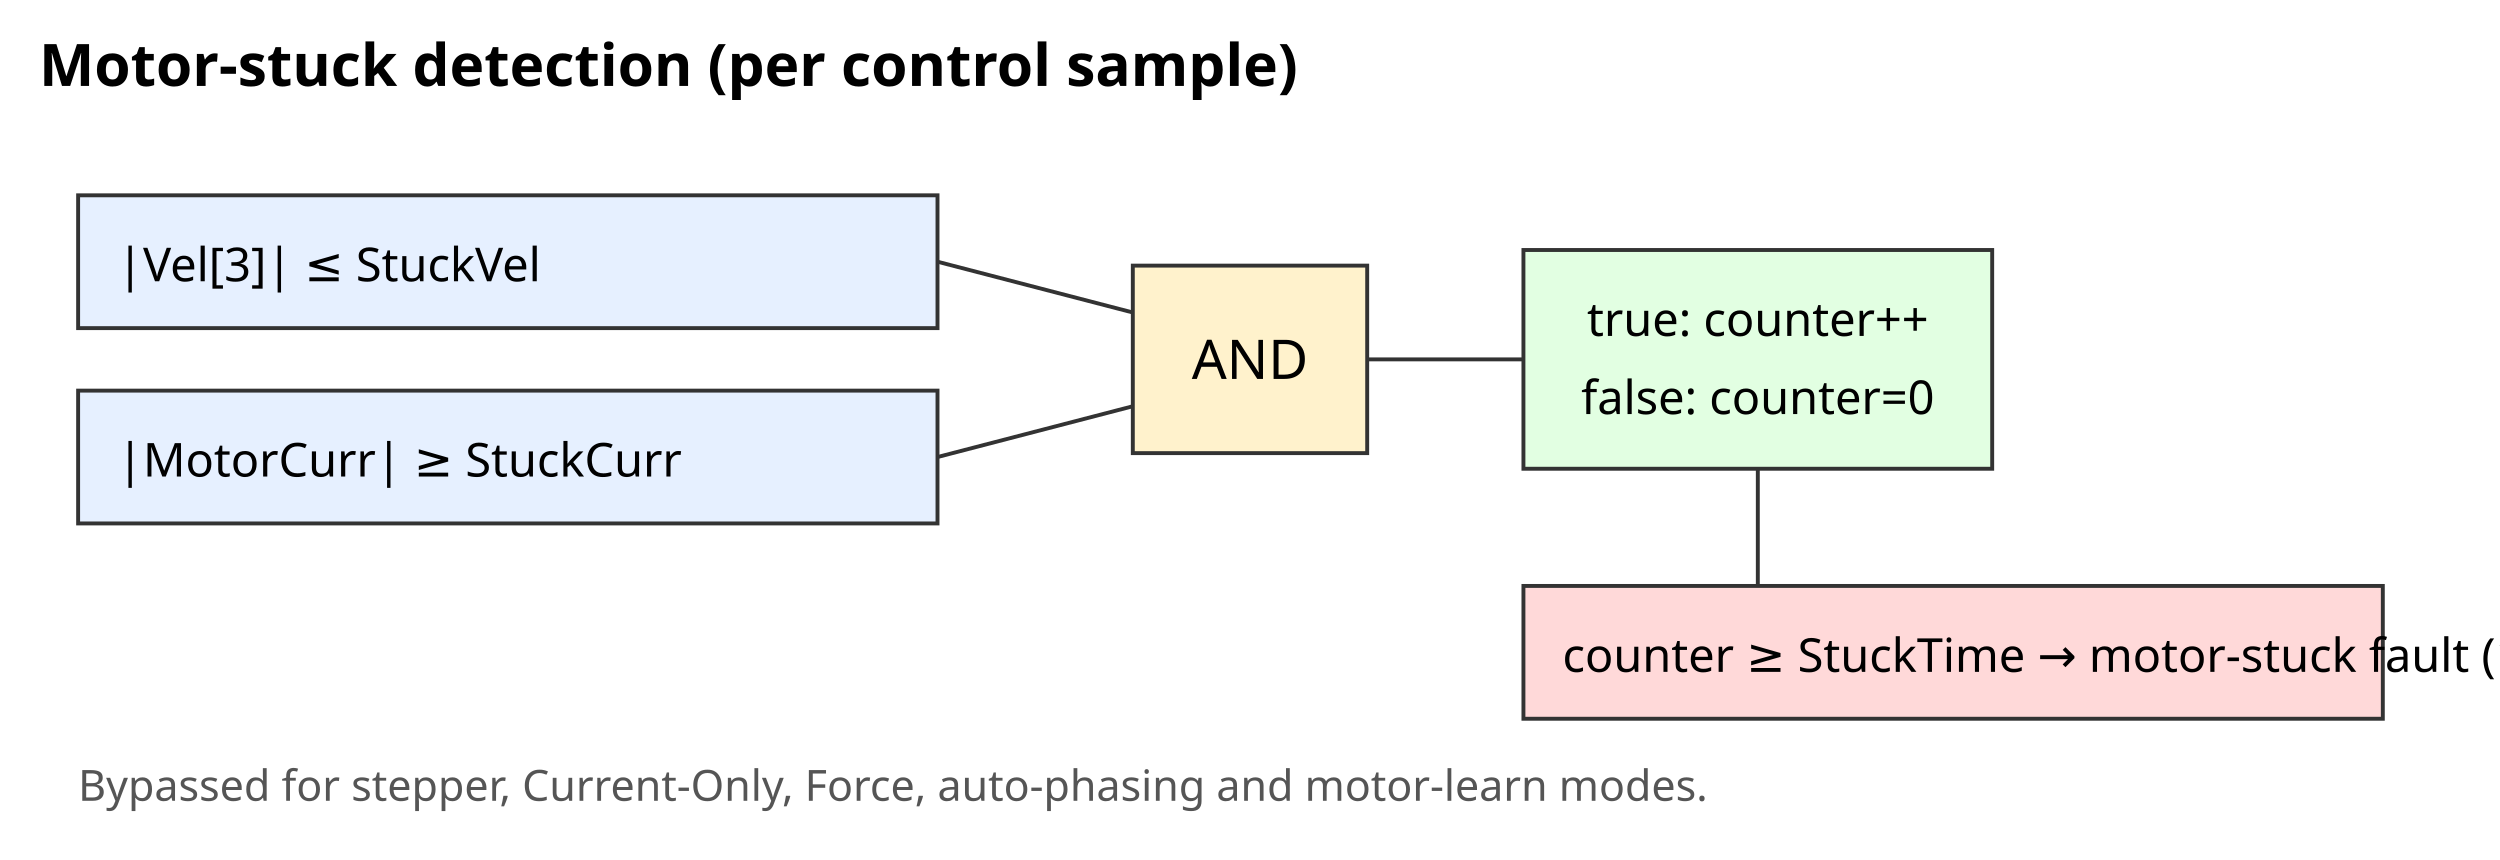
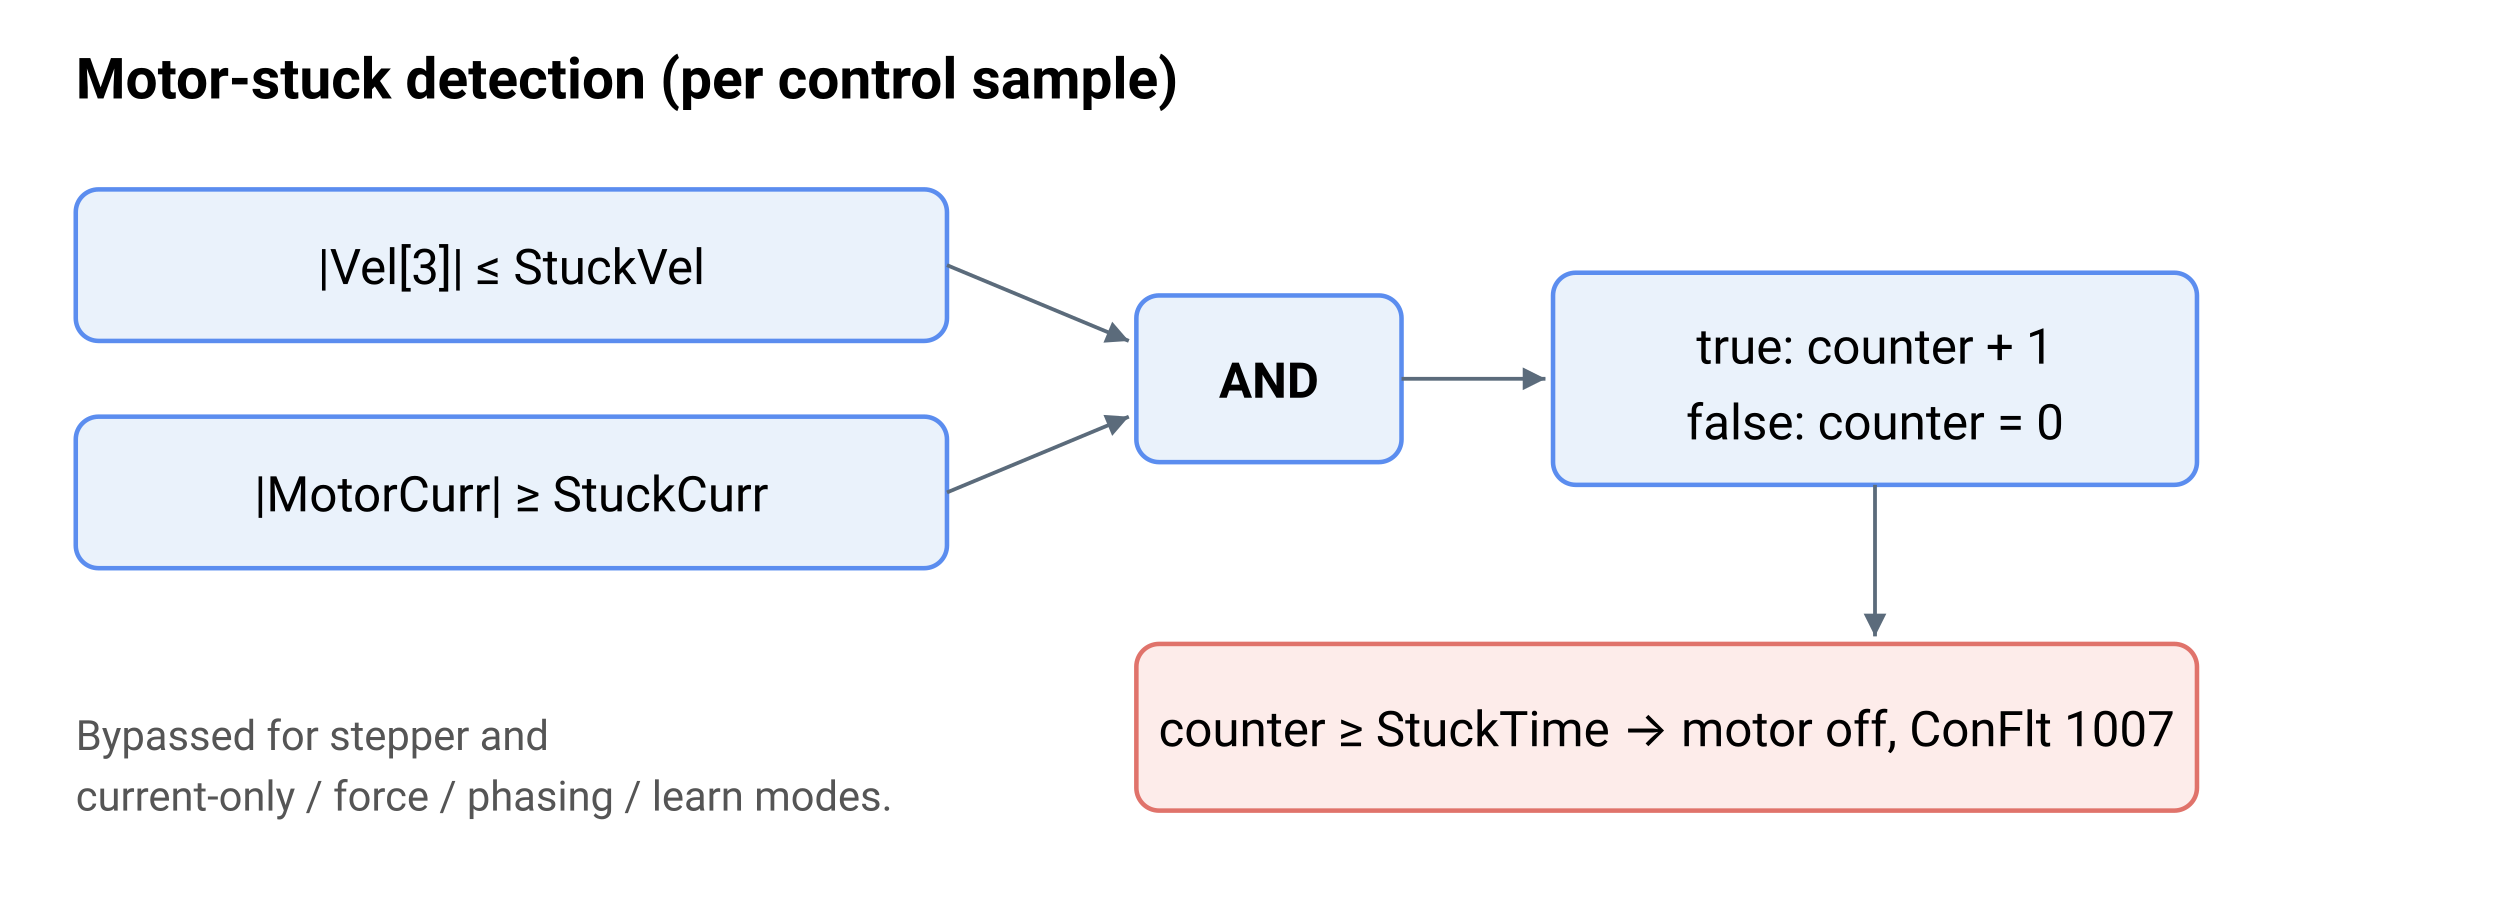
- <svg xmlns="http://www.w3.org/2000/svg" width="640" height="220" viewBox="0 0 640 220" font-family="sans-serif">
-   <text x="10" y="22" font-size="15" font-weight="bold">Motor-stuck detection (per control sample)</text>
-   <rect x="20" y="50" width="220" height="34" fill="#e6f0ff" stroke="#333" />
-   <text x="30" y="72" font-size="12">|Vel[3]| ≤ StuckVel</text>
-   <rect x="20" y="100" width="220" height="34" fill="#e6f0ff" stroke="#333" />
-   <text x="30" y="122" font-size="12">|MotorCurr| ≥ StuckCurr</text>
-   <rect x="290" y="68" width="60" height="48" fill="#fff2cc" stroke="#333" />
-   <text x="320" y="97" font-size="14" text-anchor="middle">AND</text>
-   <line x1="240" y1="67" x2="290" y2="80" stroke="#333" />
-   <line x1="240" y1="117" x2="290" y2="104" stroke="#333" />
-   <rect x="390" y="64" width="120" height="56" fill="#e2ffe2" stroke="#333" />
-   <text x="450" y="86" font-size="12" text-anchor="middle">true: counter++</text>
-   <text x="450" y="106" font-size="12" text-anchor="middle">false: counter=0</text>
-   <line x1="350" y1="92" x2="390" y2="92" stroke="#333" />
-   <rect x="390" y="150" width="220" height="34" fill="#ffd9d9" stroke="#333" />
-   <text x="400" y="172" font-size="12">counter ≥ StuckTime → motor-stuck fault (1007)</text>
-   <line x1="450" y1="120" x2="450" y2="150" stroke="#333" />
-   <text x="20" y="205" font-size="11" fill="#555">Bypassed for stepper, Current-Only, Force, auto-phasing and motor-learn modes.</text>
+ <svg xmlns="http://www.w3.org/2000/svg" width="660" height="240" viewBox="0 0 660 240" font-family="-apple-system,Segoe UI,Roboto,sans-serif" font-size="13">
+   <defs>
+     <marker id="arrow" markerWidth="8" markerHeight="8" refX="6" refY="3" orient="auto">
+       <path d="M0,0 L6,3 L0,6 Z" fill="#5b6b7b" />
+     </marker>
+   </defs>
+   <text x="20" y="26" font-size="15" font-weight="bold">Motor-stuck detection (per control sample)</text>
+   <rect x="20" y="50" width="230" height="40" rx="6" fill="#eaf2fb" stroke="#5b8def" stroke-width="1.2" />
+   <text x="135" y="75" text-anchor="middle">|Vel[3]| ≤ StuckVel</text>
+   <rect x="20" y="110" width="230" height="40" rx="6" fill="#eaf2fb" stroke="#5b8def" stroke-width="1.2" />
+   <text x="135" y="135" text-anchor="middle">|MotorCurr| ≥ StuckCurr</text>
+   <rect x="300" y="78" width="70" height="44" rx="6" fill="#eaf2fb" stroke="#5b8def" stroke-width="1.2" />
+   <text x="335" y="105" text-anchor="middle" font-weight="bold">AND</text>
+   <line x1="250" y1="70" x2="298" y2="90" stroke="#5b6b7b" marker-end="url(#arrow)" />
+   <line x1="250" y1="130" x2="298" y2="110" stroke="#5b6b7b" marker-end="url(#arrow)" />
+   <rect x="410" y="72" width="170" height="56" rx="6" fill="#eaf2fb" stroke="#5b8def" stroke-width="1.2" />
+   <text x="495" y="96" text-anchor="middle">true: counter + 1</text>
+   <text x="495" y="116" text-anchor="middle">false: counter = 0</text>
+   <line x1="370" y1="100" x2="408" y2="100" stroke="#5b6b7b" marker-end="url(#arrow)" />
+   <rect x="300" y="170" width="280" height="44" rx="6" fill="#fdecea" stroke="#e0736b" stroke-width="1.2" />
+   <text x="440" y="197" text-anchor="middle">counter ≥ StuckTime → motor off, ConFlt 1007</text>
+   <line x1="495" y1="128" x2="495" y2="168" stroke="#5b6b7b" marker-end="url(#arrow)" />
+   <text x="20" y="198" fill="#555" font-size="11">Bypassed for stepper and</text>
+   <text x="20" y="214" fill="#555" font-size="11">current-only / force / phasing / learn modes.</text>
</svg>
